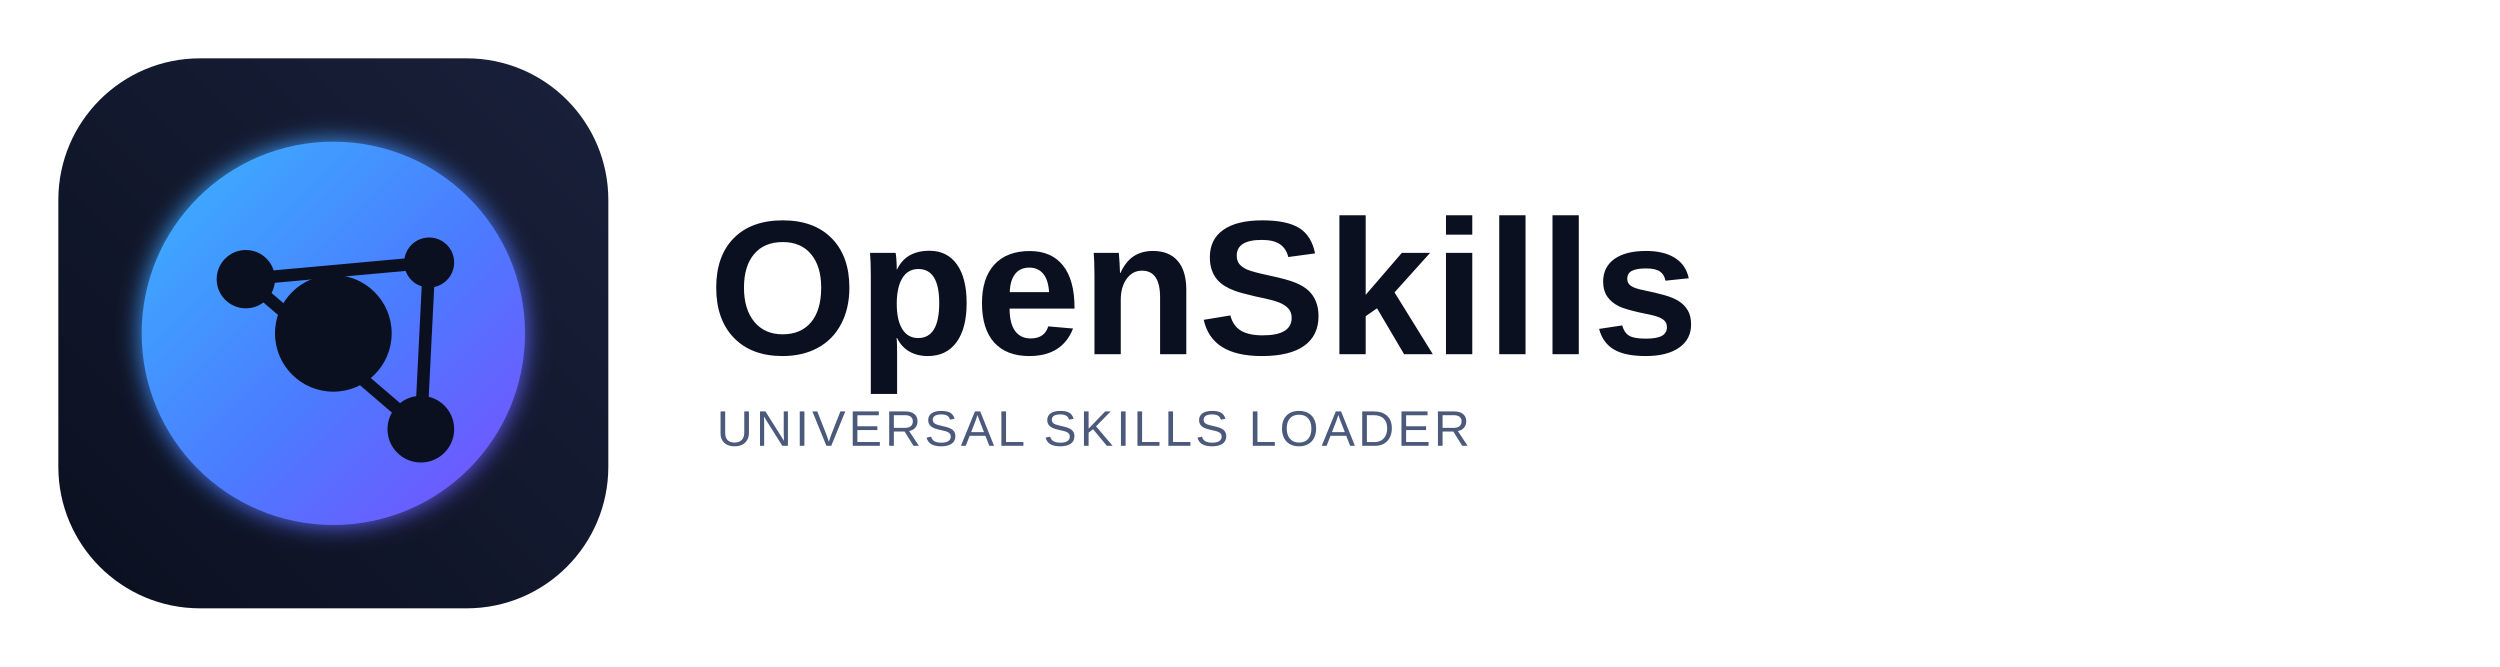
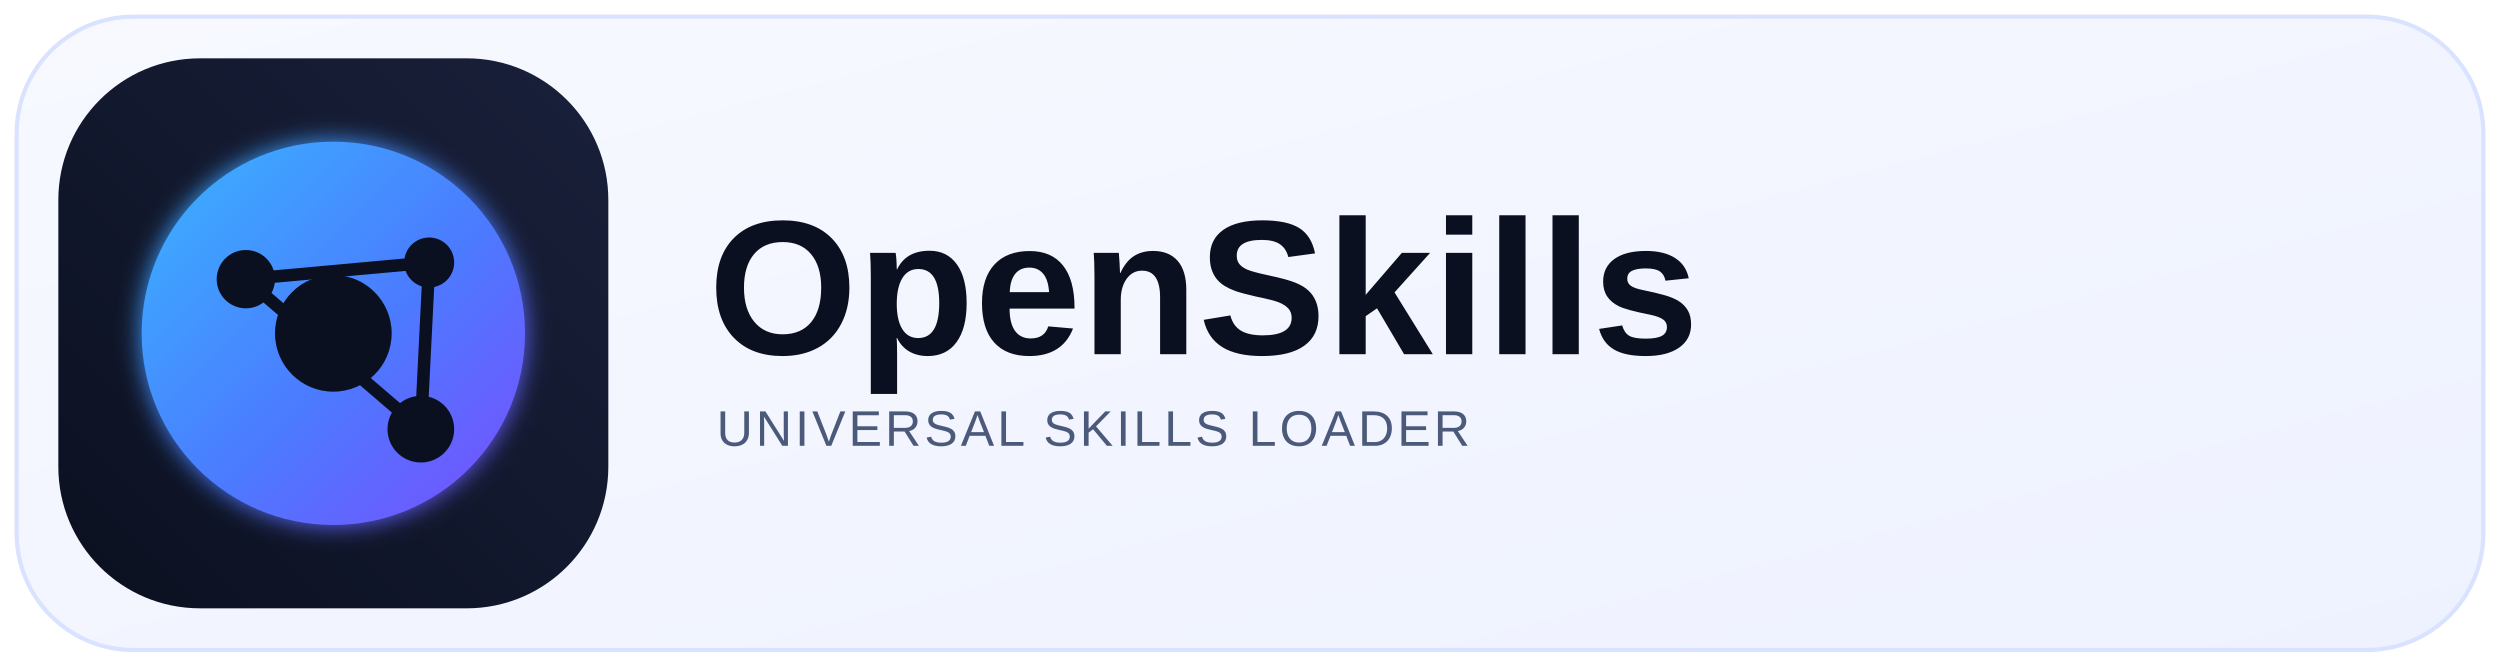
<svg xmlns="http://www.w3.org/2000/svg" width="1200" height="320" viewBox="0 0 1200 320" fill="none">
  <defs>
+     <linearGradient id="bg" x1="0" y1="0" x2="1" y2="1">
+       <stop offset="0%" stop-color="#F7F9FF" />
+       <stop offset="100%" stop-color="#EEF2FF" />
+     </linearGradient>
    <linearGradient id="orb" x1="0" y1="0" x2="1" y2="1">
      <stop offset="0%" stop-color="#39B5FF" />
      <stop offset="55%" stop-color="#4B7BFF" />
      <stop offset="100%" stop-color="#7A4DFF" />
    </linearGradient>
    <linearGradient id="ring" x1="0" y1="1" x2="1" y2="0">
      <stop offset="0%" stop-color="#0B1020" />
      <stop offset="100%" stop-color="#19203A" />
    </linearGradient>
    <filter id="soft" x="-20%" y="-20%" width="140%" height="140%" color-interpolation-filters="sRGB">
      <feGaussianBlur stdDeviation="6" result="blur" />
      <feColorMatrix type="matrix" values="0 0 0 0 0  0 0 0 0 0  0 0 0 0 0  0 0 0 0.25 0" />
      <feBlend in="SourceGraphic" in2="blur" mode="normal" />
    </filter>
  </defs>
+   <rect x="8" y="8" width="1184" height="304" rx="56" fill="url(#bg)" stroke="#D9E2FF" stroke-width="2" />
  <rect x="28" y="28" width="264" height="264" rx="68" fill="url(#ring)" />
  <circle cx="160" cy="160" r="92" fill="url(#orb)" filter="url(#soft)" />
  <circle cx="118" cy="134" r="14" fill="#0B1020" />
  <circle cx="206" cy="126" r="12" fill="#0B1020" />
  <circle cx="202" cy="206" r="16" fill="#0B1020" />
  <path d="M118 134 L206 126 L202 206 L118 134" stroke="#0B1020" stroke-width="6" stroke-linecap="round" stroke-linejoin="round" />
  <circle cx="160" cy="160" r="28" fill="#0B1020" />
  <text x="340" y="170" font-family="'Space Grotesk', 'Avenir Next', 'Helvetica Neue', Arial, sans-serif" font-size="92" font-weight="700" fill="#0B1020">OpenSkills</text>
  <text x="344" y="214" font-family="'Space Grotesk', 'Avenir Next', 'Helvetica Neue', Arial, sans-serif" font-size="24" letter-spacing="1.5" fill="#4B5A7A">UNIVERSAL SKILLS LOADER</text>
</svg>
